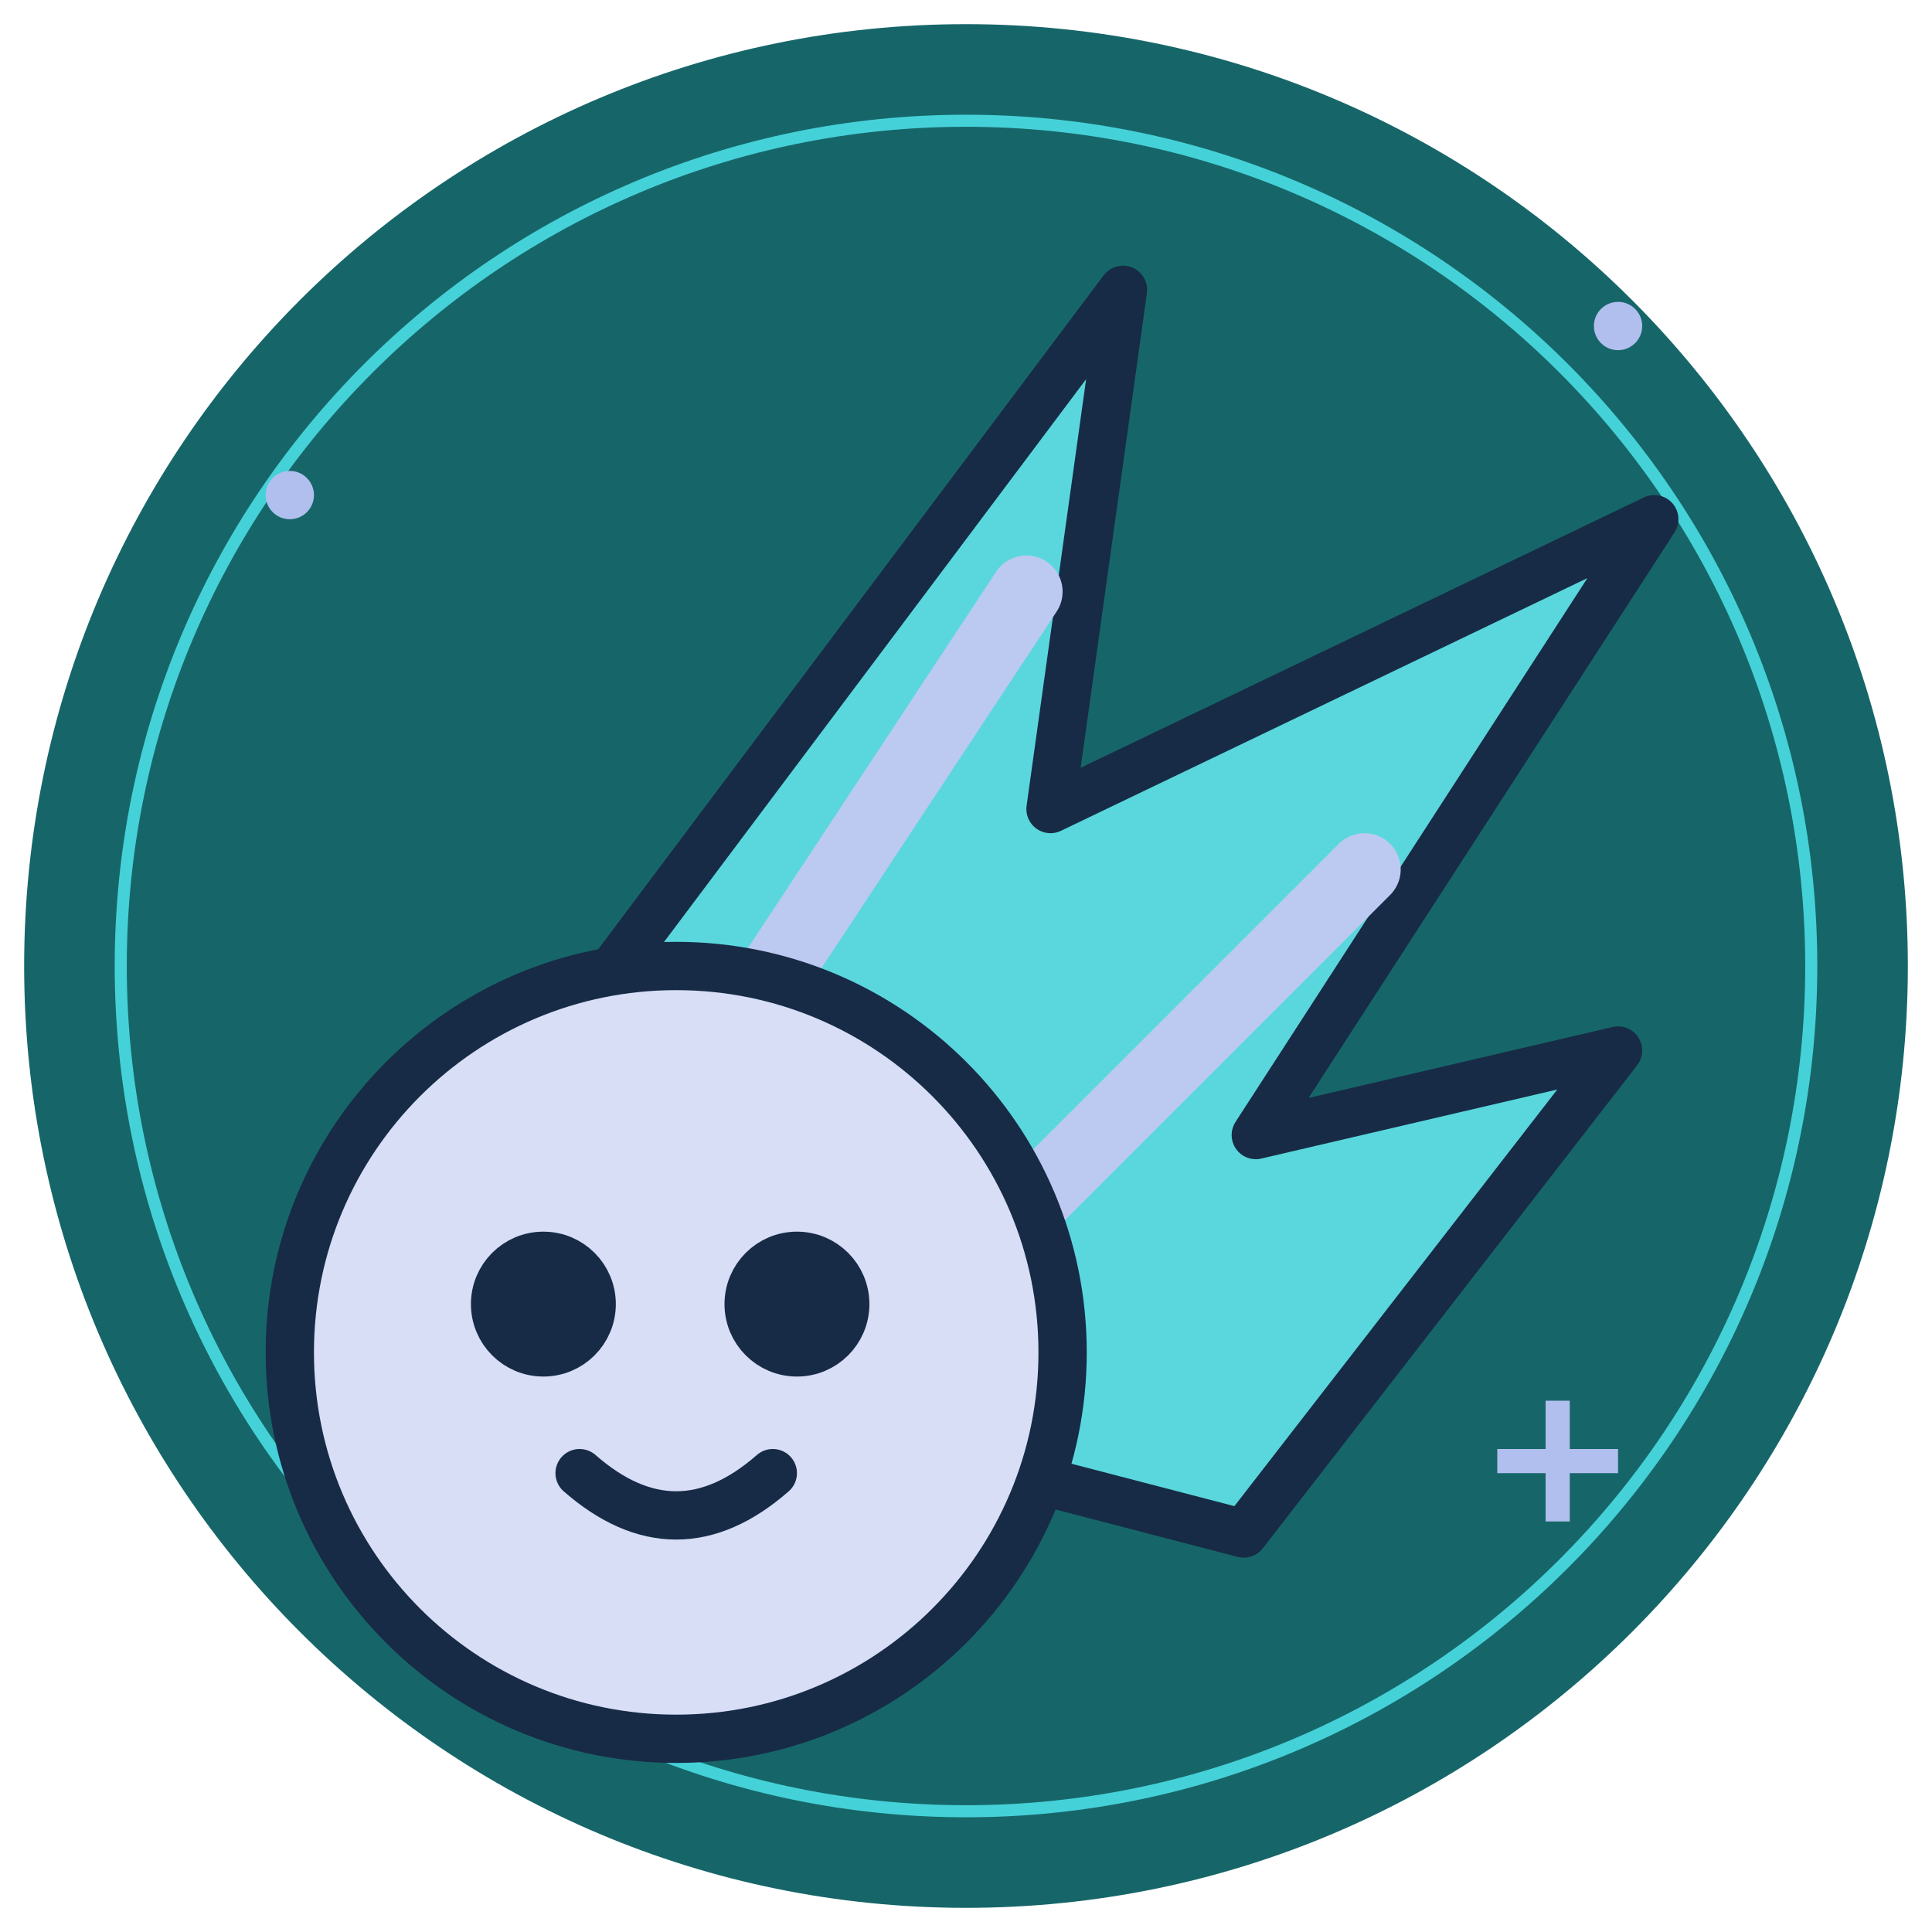
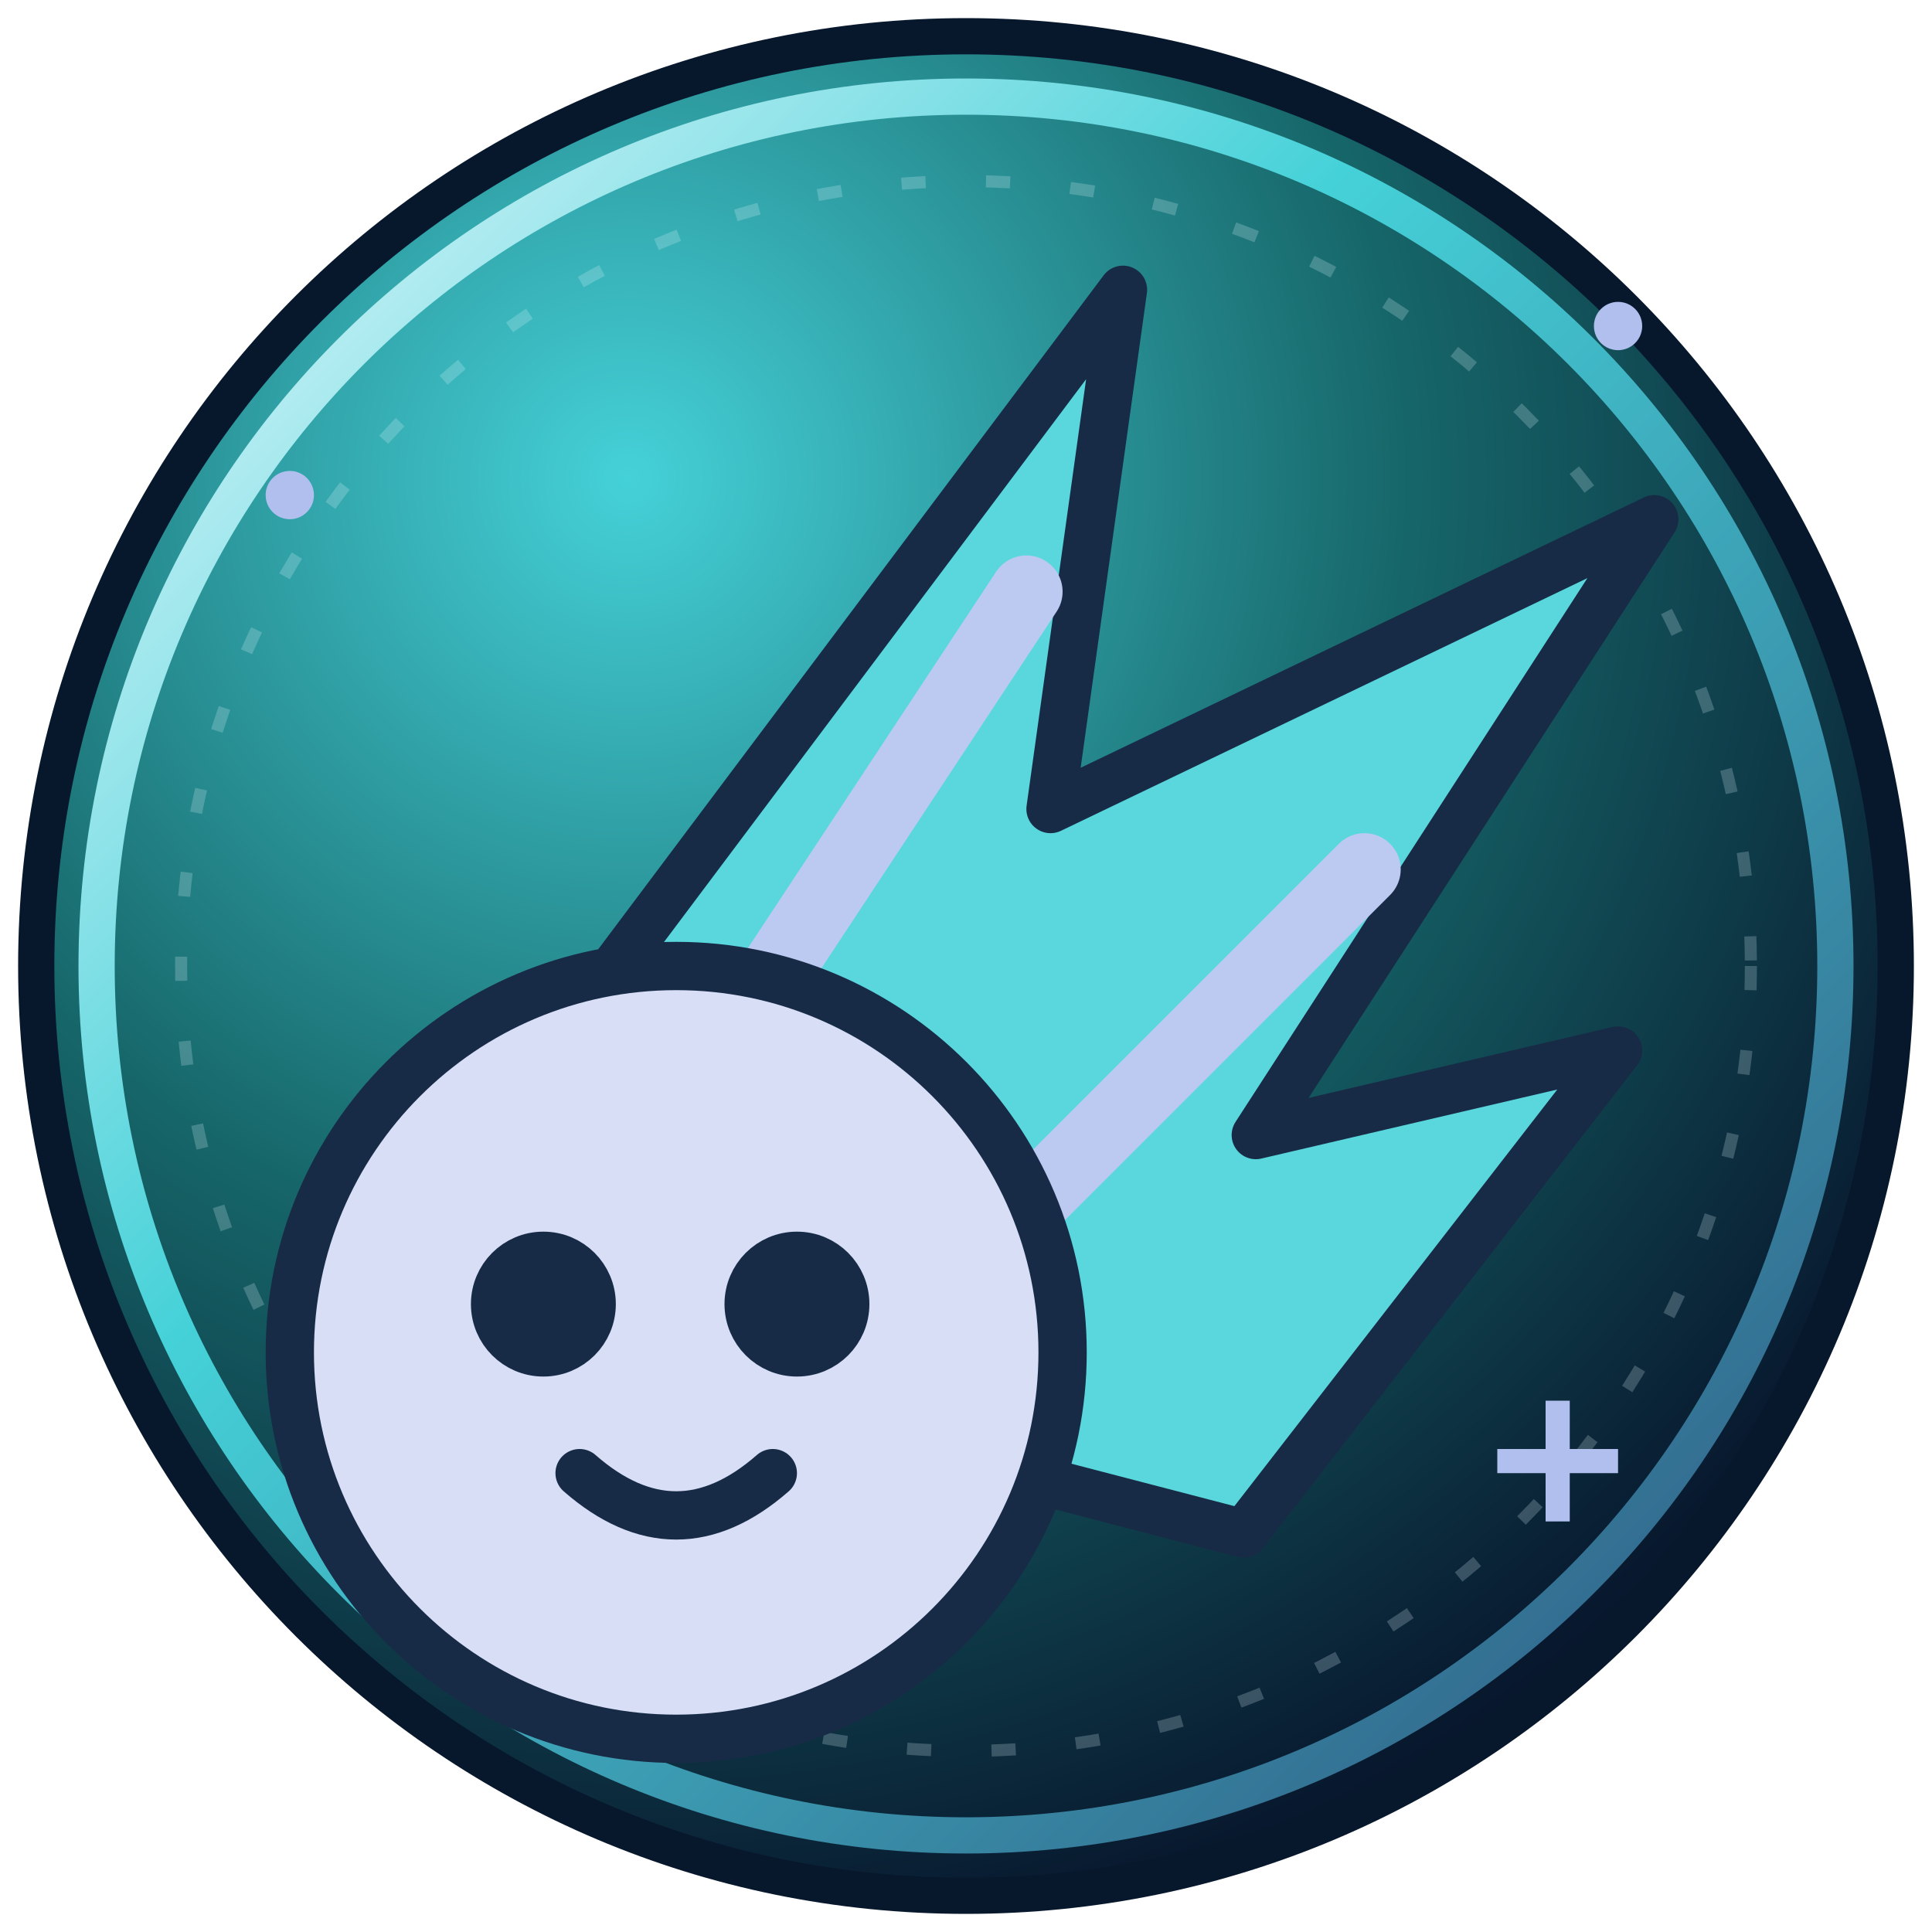
<svg xmlns="http://www.w3.org/2000/svg" width="160" height="160" viewBox="0 0 160 160">
-   <circle cx="80" cy="80" r="78" fill="#166669" />
-   <circle cx="80" cy="80" r="70" fill="#166669" stroke="#45d1d8" stroke-width="1" />
+   <defs>
+     <radialGradient id="badge" cx=".32" cy=".24" r=".8">
+       <stop stop-color="#45d1d8" />
+       <stop offset=".52" stop-color="#166669" />
+       <stop offset="1" stop-color="#08172d" />
+     </radialGradient>
+     <linearGradient id="rim" x2="1" y2="1">
+       <stop stop-color="#f0fbff" />
+       <stop offset=".38" stop-color="#45d1d8" />
+       <stop offset="1" stop-color="#2e527d" />
+     </linearGradient>
+   </defs>
+   <circle cx="80" cy="80" r="77" fill="url(#badge)" stroke="#07182d" stroke-width="3" />
+   <circle cx="80" cy="80" r="72" fill="none" stroke="url(#rim)" stroke-width="3" />
+   <circle cx="80" cy="80" r="65" fill="none" stroke="#e5f5ff" stroke-opacity=".22" stroke-dasharray="2 5" />
  <g fill="#b1bfee">
    <circle cx="24" cy="41" r="2" />
    <circle cx="134" cy="27" r="2" />
    <path d="M129 116v10m-5-5h10" stroke="#b1bfee" stroke-width="2" />
  </g>
  <g stroke="#172b46" stroke-width="4" stroke-linecap="round" stroke-linejoin="round">
    <path d="M30 108L93 24L87 67L137 43L104 94L134 87L103 127Z" fill="#5ad7dc" />
    <path d="M54 96L85 49M80 105L113 72" stroke="#bcc9f1" stroke-width="6" />
    <circle cx="56" cy="112" r="32" fill="#d7def6" />
    <circle cx="45" cy="108" r="4" fill="#172b46" />
    <circle cx="66" cy="108" r="4" fill="#172b46" />
    <path d="M48 122Q56 129 64 122" fill="none" />
  </g>
</svg>
